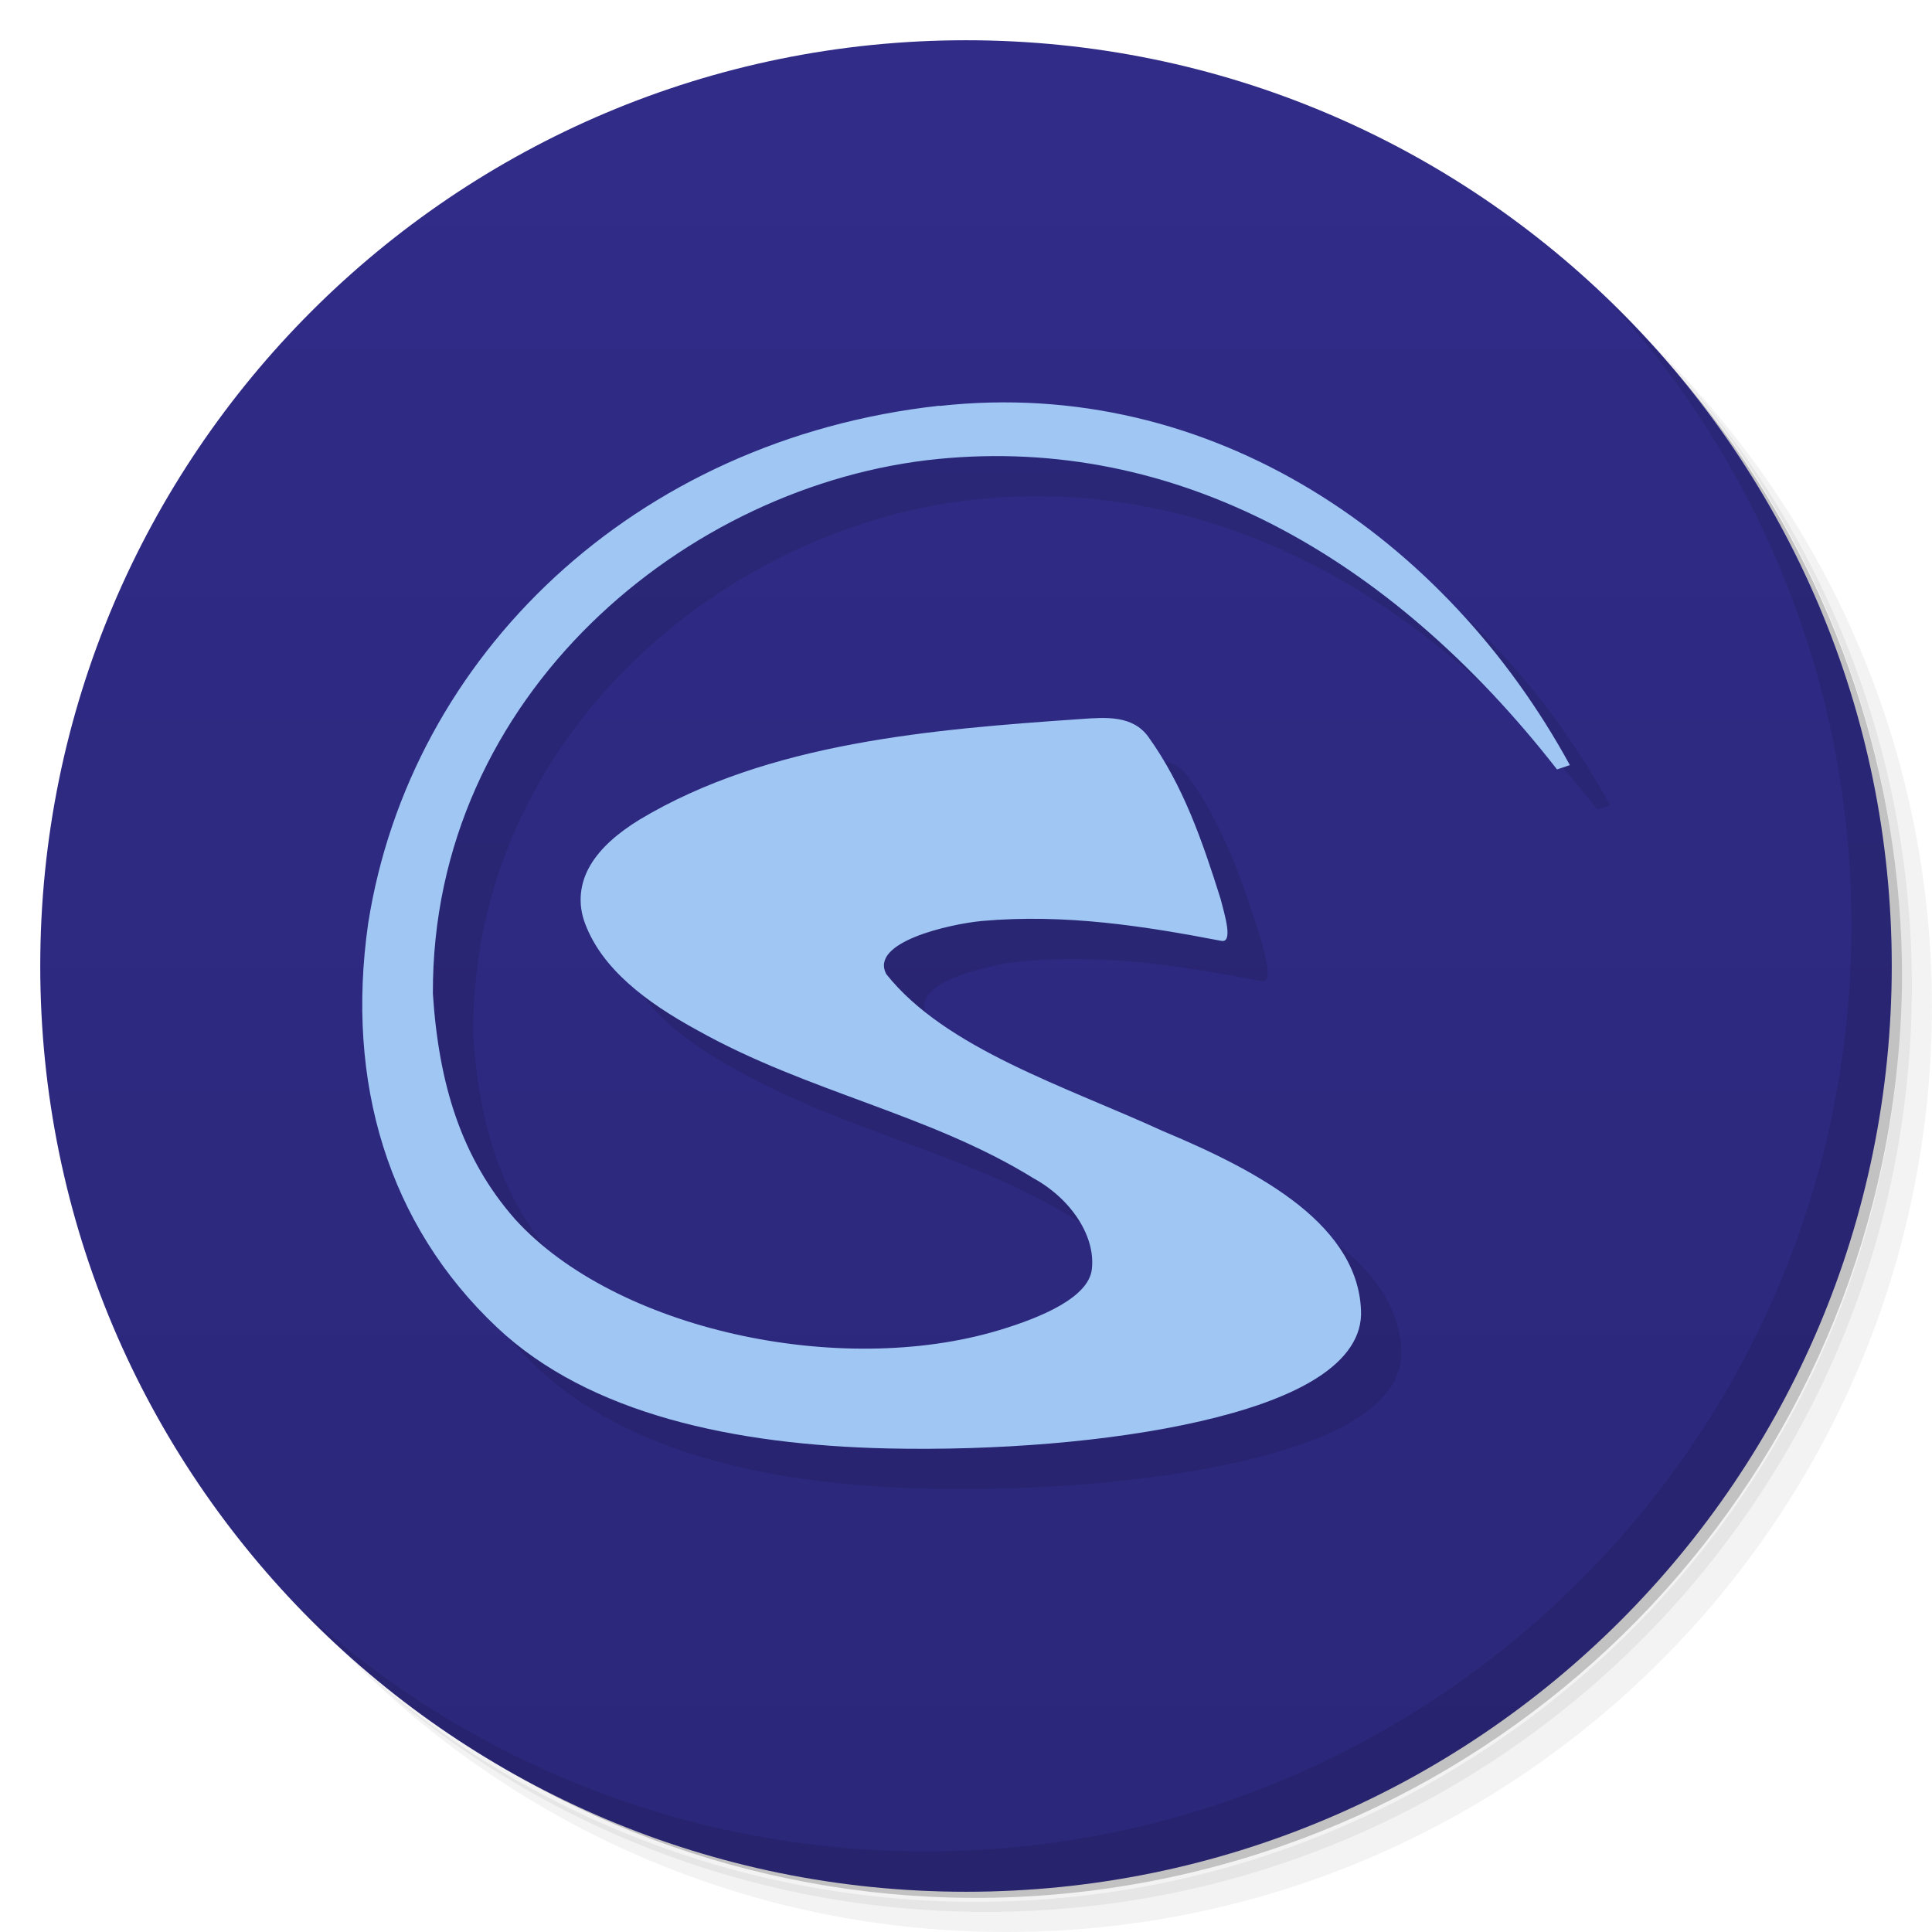
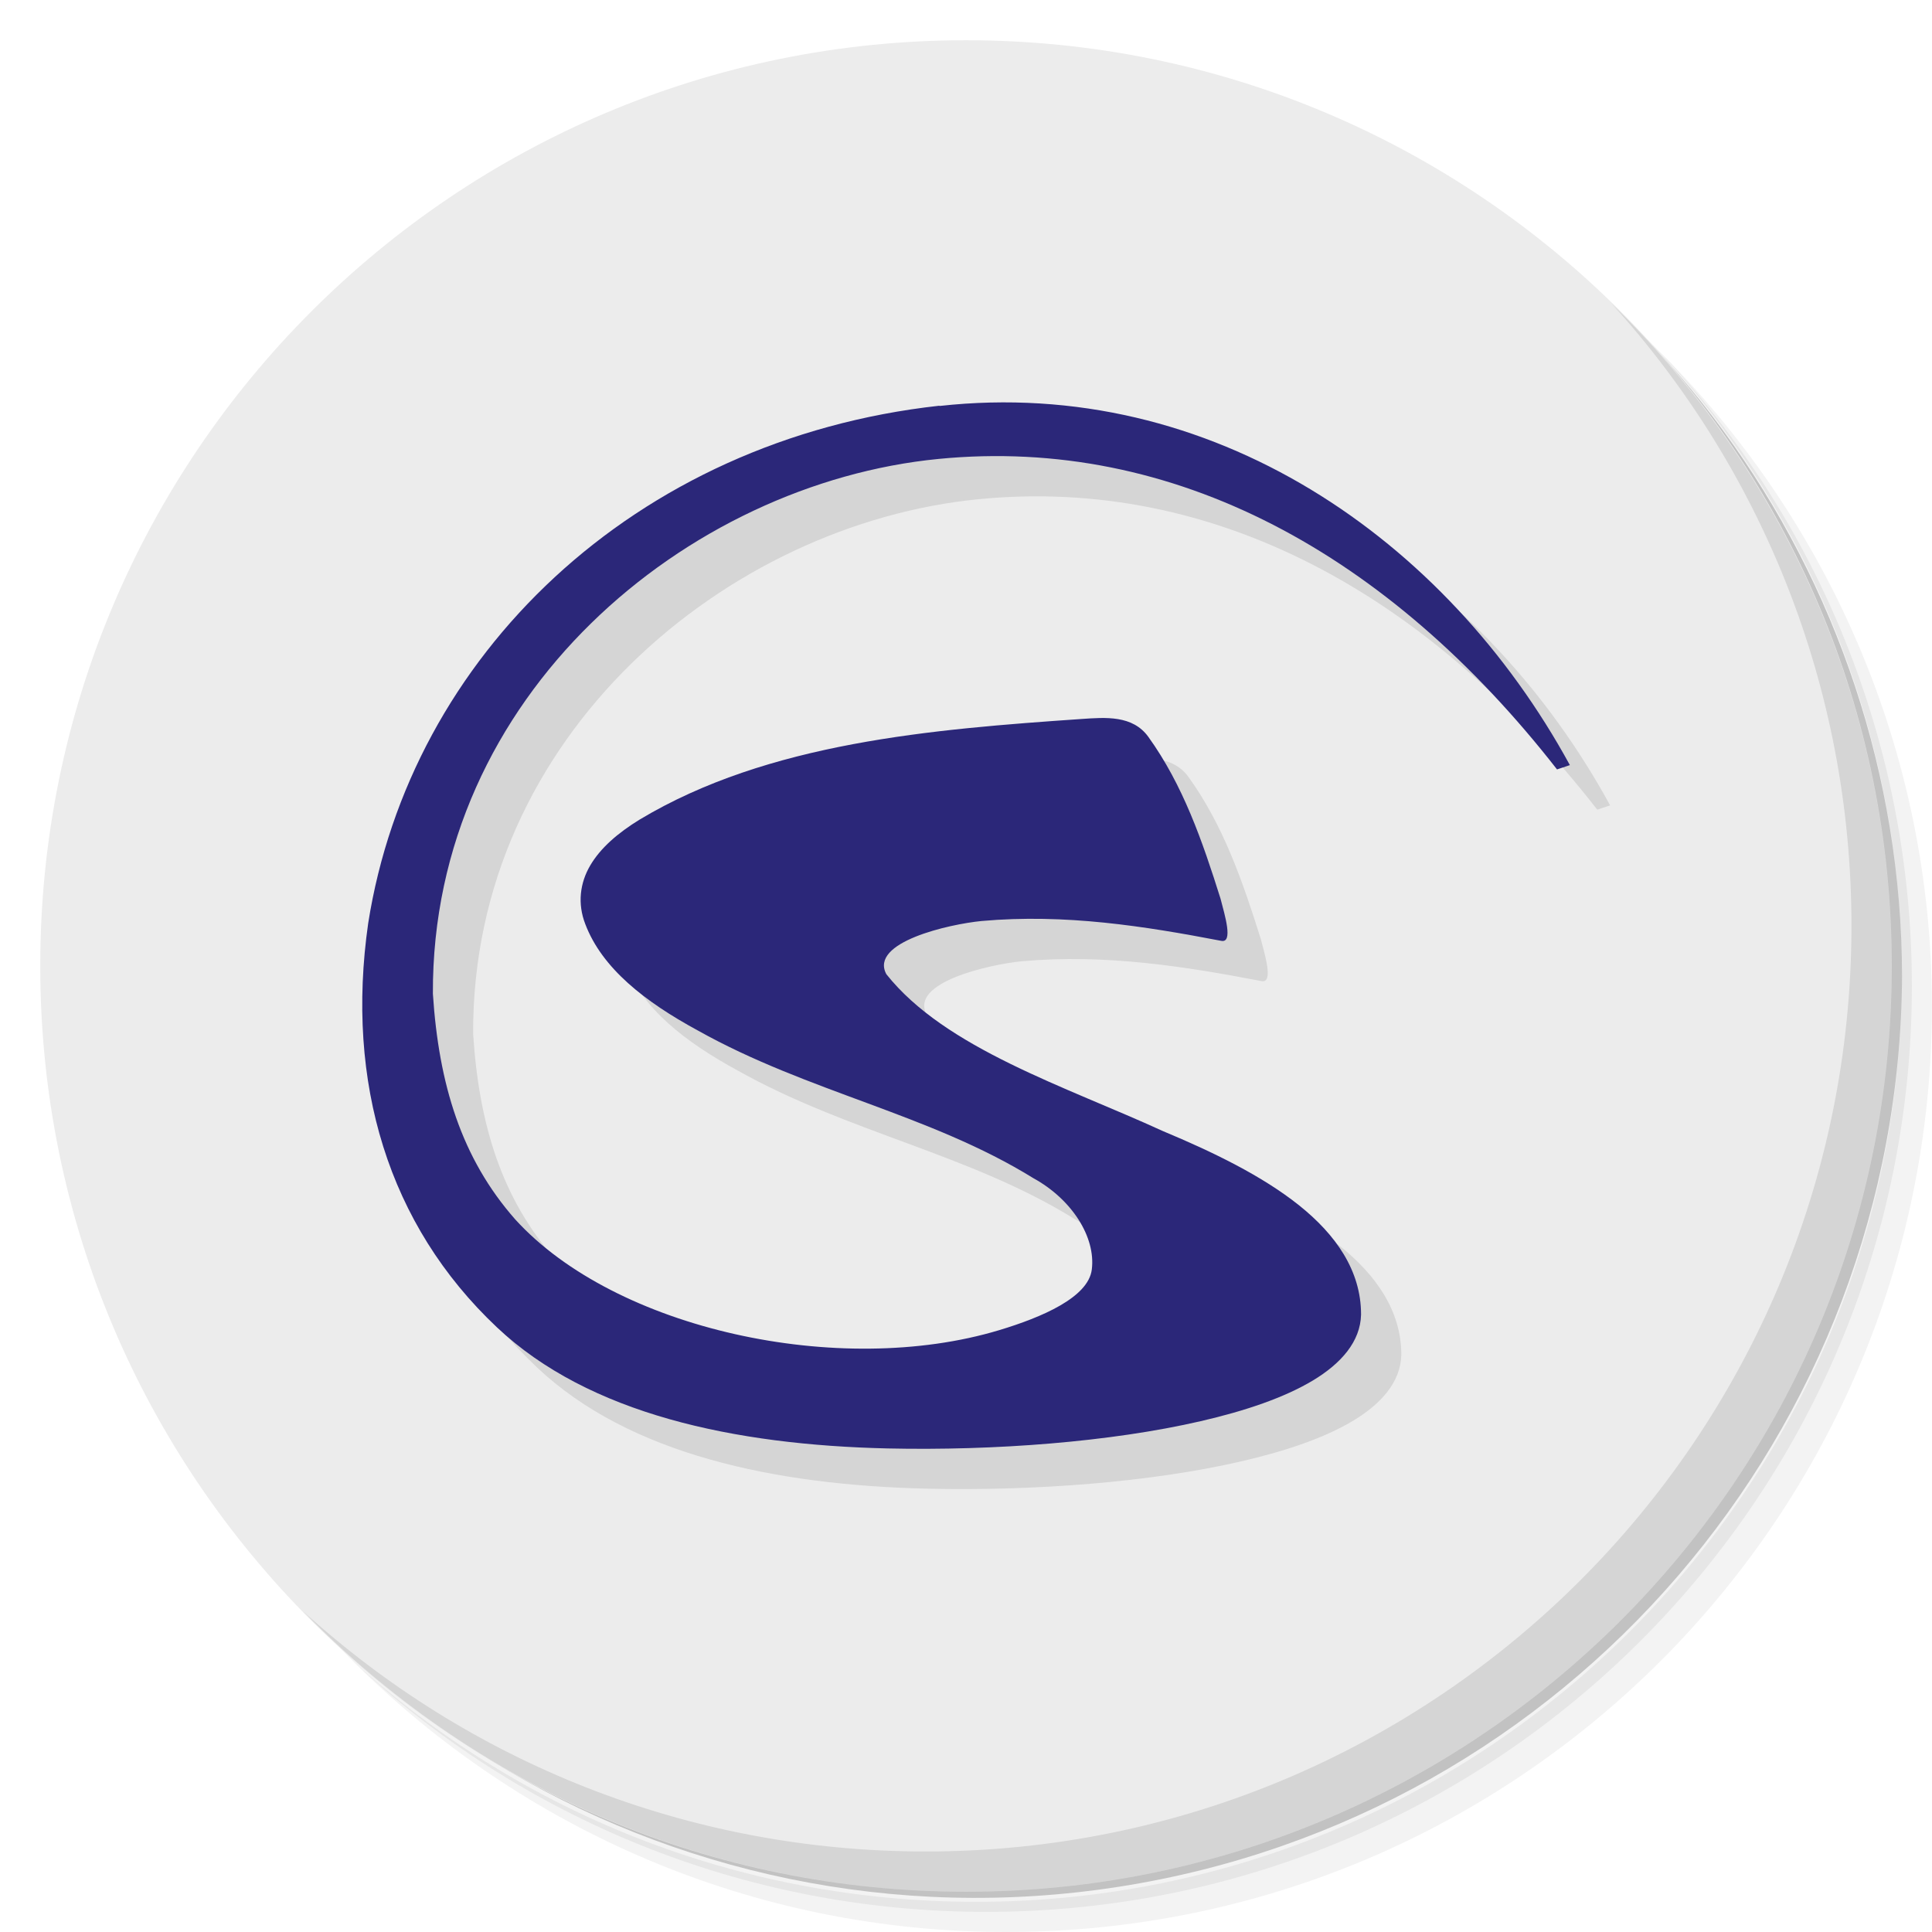
- <svg xmlns="http://www.w3.org/2000/svg" viewBox="0 0 48 48">
-   <defs>
+ <svg xmlns="http://www.w3.org/2000/svg" viewBox="0 0 48 48" version="1.1" id="svg33">
+   <defs id="defs7">
    <linearGradient id="linearGradient3764" x1="1" x2="47" gradientUnits="userSpaceOnUse" gradientTransform="matrix(0,-1,1,0,-1.5e-6,48)">
-       <stop style="stop-color:#2b2779;stop-opacity:1" />
-       <stop offset="1" style="stop-color:#302c88;stop-opacity:1" />
+       <stop style="stop-color:#2b2779;stop-opacity:1" id="stop2" />
+       <stop offset="1" style="stop-color:#302c88;stop-opacity:1" id="stop4" />
    </linearGradient>
  </defs>
-   <g>
-     <path d="m 36.31 5 c 5.859 4.062 9.688 10.831 9.688 18.5 c 0 12.426 -10.07 22.5 -22.5 22.5 c -7.669 0 -14.438 -3.828 -18.5 -9.688 c 1.037 1.822 2.306 3.499 3.781 4.969 c 4.085 3.712 9.514 5.969 15.469 5.969 c 12.703 0 23 -10.298 23 -23 c 0 -5.954 -2.256 -11.384 -5.969 -15.469 c -1.469 -1.475 -3.147 -2.744 -4.969 -3.781 z m 4.969 3.781 c 3.854 4.113 6.219 9.637 6.219 15.719 c 0 12.703 -10.297 23 -23 23 c -6.081 0 -11.606 -2.364 -15.719 -6.219 c 4.16 4.144 9.883 6.719 16.219 6.719 c 12.703 0 23 -10.298 23 -23 c 0 -6.335 -2.575 -12.06 -6.719 -16.219 z" style="opacity:0.05" />
-     <path d="m 41.28 8.781 c 3.712 4.085 5.969 9.514 5.969 15.469 c 0 12.703 -10.297 23 -23 23 c -5.954 0 -11.384 -2.256 -15.469 -5.969 c 4.113 3.854 9.637 6.219 15.719 6.219 c 12.703 0 23 -10.298 23 -23 c 0 -6.081 -2.364 -11.606 -6.219 -15.719 z" style="opacity:0.1" />
-     <path d="m 31.25 2.375 c 8.615 3.154 14.75 11.417 14.75 21.13 c 0 12.426 -10.07 22.5 -22.5 22.5 c -9.708 0 -17.971 -6.135 -21.12 -14.75 a 23 23 0 0 0 44.875 -7 a 23 23 0 0 0 -16 -21.875 z" style="opacity:0.2" />
+   <g id="g15">
+     <path d="m 36.31 5 c 5.859 4.062 9.688 10.831 9.688 18.5 c 0 12.426 -10.07 22.5 -22.5 22.5 c -7.669 0 -14.438 -3.828 -18.5 -9.688 c 1.037 1.822 2.306 3.499 3.781 4.969 c 4.085 3.712 9.514 5.969 15.469 5.969 c 12.703 0 23 -10.298 23 -23 c 0 -5.954 -2.256 -11.384 -5.969 -15.469 c -1.469 -1.475 -3.147 -2.744 -4.969 -3.781 z m 4.969 3.781 c 3.854 4.113 6.219 9.637 6.219 15.719 c 0 12.703 -10.297 23 -23 23 c -6.081 0 -11.606 -2.364 -15.719 -6.219 c 4.16 4.144 9.883 6.719 16.219 6.719 c 12.703 0 23 -10.298 23 -23 c 0 -6.335 -2.575 -12.06 -6.719 -16.219 z" style="opacity:0.05" id="path9" />
+     <path d="m 41.28 8.781 c 3.712 4.085 5.969 9.514 5.969 15.469 c 0 12.703 -10.297 23 -23 23 c -5.954 0 -11.384 -2.256 -15.469 -5.969 c 4.113 3.854 9.637 6.219 15.719 6.219 c 12.703 0 23 -10.298 23 -23 c 0 -6.081 -2.364 -11.606 -6.219 -15.719 z" style="opacity:0.1" id="path11" />
+     <path d="m 31.25 2.375 c 8.615 3.154 14.75 11.417 14.75 21.13 c 0 12.426 -10.07 22.5 -22.5 22.5 c -9.708 0 -17.971 -6.135 -21.12 -14.75 a 23 23 0 0 0 44.875 -7 a 23 23 0 0 0 -16 -21.875 z" style="opacity:0.2" id="path13" />
  </g>
-   <g>
-     <path d="m 24 1 c 12.703 0 23 10.297 23 23 c 0 12.703 -10.297 23 -23 23 -12.703 0 -23 -10.297 -23 -23 0 -12.703 10.297 -23 23 -23 z" style="fill:url(#linearGradient3764);fill-opacity:1" />
+   <g id="g19" style="fill:#ececec">
+     <path d="m 24 1 c 12.703 0 23 10.297 23 23 c 0 12.703 -10.297 23 -23 23 -12.703 0 -23 -10.297 -23 -23 0 -12.703 10.297 -23 23 -23 z" style="fill:#ececec;fill-opacity:1" id="path17" />
  </g>
-   <g>
-     <g>
-    
+   <g id="g23">
+     <g id="g21">
+       
+     </g>
  </g>
+   <path white-space="normal" isolation="auto" mix-blend-mode="normal" d="m 24.338 11.08 c -7.599 0.84 -13.147 6.229 -14.19 12.856 -0.568 3.96 0.499 7.496 3.197 10.04 2.288 2.16 5.907 2.923 9.704 3.01 2.664 0.059 5.541 -0.161 7.78 -0.677 1.12 -0.258 2.081 -0.587 2.787 -1.01 0.706 -0.424 1.183 -0.969 1.199 -1.637 l 0 -0.004 0 -0.002 c 0 -1.088 -0.628 -1.982 -1.541 -2.711 -0.913 -0.728 -2.122 -1.318 -3.383 -1.844 -2.407 -1.104 -5.406 -2.051 -6.87 -3.898 -0.429 -0.796 1.565 -1.243 2.368 -1.321 2.075 -0.185 4.045 0.128 5.947 0.492 0.314 0.071 0.09 -0.65 -0.012 -1.046 -0.453 -1.439 -0.932 -2.823 -1.793 -4.02 -0.39 -0.543 -1.065 -0.486 -1.662 -0.445 -3.698 0.255 -7.778 0.58 -10.977 2.499 -0.542 0.333 -0.972 0.704 -1.228 1.14 -0.256 0.436 -0.32 0.948 -0.123 1.456 0.419 1.103 1.484 1.931 2.794 2.643 2.744 1.537 5.756 2.073 8.343 3.673 0.946 0.52 1.551 1.458 1.447 2.27 -0.088 0.689 -1.235 1.183 -2.303 1.504 -3.966 1.194 -9.532 -0.016 -12.02 -2.751 -1.342 -1.522 -1.901 -3.366 -2.047 -5.607 -0.034 -7.43 6.322 -12.678 12.562 -13.288 5.852 -0.572 11.188 2.359 15.367 7.714 l 0.319 -0.107 c -3.068 -5.622 -8.889 -9.671 -15.66 -8.923" solid-color="#000000" solid-opacity="1" style="visibility:visible;shape-rendering:auto;color-interpolation-filters:linearRGB;fill:#000;opacity:1;image-rendering:auto;fill-opacity:0.098;stroke:none;display:inline;color:#000;fill-rule:nonzero;color-rendering:auto;color-interpolation:sRGB" id="path25" />
+   <g id="g29">
+     <path d="m 40.03 7.531 c 3.712 4.084 5.969 9.514 5.969 15.469 0 12.703 -10.297 23 -23 23 c -5.954 0 -11.384 -2.256 -15.469 -5.969 4.178 4.291 10.01 6.969 16.469 6.969 c 12.703 0 23 -10.298 23 -23 0 -6.462 -2.677 -12.291 -6.969 -16.469 z" style="opacity:0.1" id="path27" />
  </g>
-   <path white-space="normal" isolation="auto" mix-blend-mode="normal" d="m 24.338 11.08 c -7.599 0.84 -13.147 6.229 -14.19 12.856 -0.568 3.96 0.499 7.496 3.197 10.04 2.288 2.16 5.907 2.923 9.704 3.01 2.664 0.059 5.541 -0.161 7.78 -0.677 1.12 -0.258 2.081 -0.587 2.787 -1.01 0.706 -0.424 1.183 -0.969 1.199 -1.637 l 0 -0.004 0 -0.002 c 0 -1.088 -0.628 -1.982 -1.541 -2.711 -0.913 -0.728 -2.122 -1.318 -3.383 -1.844 -2.407 -1.104 -5.406 -2.051 -6.87 -3.898 -0.429 -0.796 1.565 -1.243 2.368 -1.321 2.075 -0.185 4.045 0.128 5.947 0.492 0.314 0.071 0.09 -0.65 -0.012 -1.046 -0.453 -1.439 -0.932 -2.823 -1.793 -4.02 -0.39 -0.543 -1.065 -0.486 -1.662 -0.445 -3.698 0.255 -7.778 0.58 -10.977 2.499 -0.542 0.333 -0.972 0.704 -1.228 1.14 -0.256 0.436 -0.32 0.948 -0.123 1.456 0.419 1.103 1.484 1.931 2.794 2.643 2.744 1.537 5.756 2.073 8.343 3.673 0.946 0.52 1.551 1.458 1.447 2.27 -0.088 0.689 -1.235 1.183 -2.303 1.504 -3.966 1.194 -9.532 -0.016 -12.02 -2.751 -1.342 -1.522 -1.901 -3.366 -2.047 -5.607 -0.034 -7.43 6.322 -12.678 12.562 -13.288 5.852 -0.572 11.188 2.359 15.367 7.714 l 0.319 -0.107 c -3.068 -5.622 -8.889 -9.671 -15.66 -8.923" solid-color="#000000" solid-opacity="1" style="visibility:visible;shape-rendering:auto;color-interpolation-filters:linearRGB;fill:#000;opacity:1;image-rendering:auto;fill-opacity:0.098;stroke:none;display:inline;color:#000;fill-rule:nonzero;color-rendering:auto;color-interpolation:sRGB" />
-   <g>
-     <path d="m 40.03 7.531 c 3.712 4.084 5.969 9.514 5.969 15.469 0 12.703 -10.297 23 -23 23 c -5.954 0 -11.384 -2.256 -15.469 -5.969 4.178 4.291 10.01 6.969 16.469 6.969 c 12.703 0 23 -10.298 23 -23 0 -6.462 -2.677 -12.291 -6.969 -16.469 z" style="opacity:0.1" />
-   </g>
-   <path d="m 23.338 10.08 c -7.599 0.84 -13.147 6.229 -14.19 12.856 -0.568 3.96 0.499 7.496 3.197 10.04 2.288 2.16 5.907 2.923 9.704 3.01 2.664 0.059 5.541 -0.161 7.78 -0.677 1.12 -0.258 2.081 -0.587 2.787 -1.01 0.706 -0.424 1.183 -0.969 1.199 -1.637 l 0 -0.004 0 -0.002 c 0 -1.088 -0.628 -1.982 -1.541 -2.711 -0.913 -0.728 -2.122 -1.318 -3.383 -1.844 -2.407 -1.104 -5.406 -2.051 -6.87 -3.898 -0.429 -0.796 1.565 -1.243 2.368 -1.321 2.075 -0.185 4.045 0.128 5.947 0.492 0.314 0.071 0.09 -0.65 -0.012 -1.046 -0.453 -1.439 -0.932 -2.823 -1.793 -4.02 -0.39 -0.543 -1.065 -0.486 -1.662 -0.445 -3.698 0.255 -7.778 0.58 -10.977 2.499 -0.542 0.333 -0.972 0.704 -1.228 1.14 -0.256 0.436 -0.32 0.948 -0.123 1.456 0.419 1.103 1.484 1.931 2.794 2.643 2.744 1.537 5.756 2.073 8.343 3.673 0.946 0.52 1.551 1.458 1.447 2.27 -0.088 0.689 -1.235 1.183 -2.303 1.504 -3.966 1.194 -9.532 -0.016 -12.02 -2.751 -1.342 -1.522 -1.901 -3.366 -2.047 -5.607 -0.034 -7.43 6.322 -12.678 12.562 -13.288 5.852 -0.572 11.188 2.359 15.367 7.714 l 0.319 -0.107 c -3.068 -5.622 -8.889 -9.671 -15.66 -8.923" mix-blend-mode="normal" isolation="auto" white-space="normal" solid-color="#000000" solid-opacity="1" style="visibility:visible;shape-rendering:auto;color-interpolation-filters:linearRGB;fill:#a0c6f4;opacity:1;image-rendering:auto;fill-opacity:1;stroke:none;display:inline;color:#000;fill-rule:nonzero;color-rendering:auto;color-interpolation:sRGB" />
+   <path d="m 23.338 10.08 c -7.599 0.84 -13.147 6.229 -14.19 12.856 -0.568 3.96 0.499 7.496 3.197 10.04 2.288 2.16 5.907 2.923 9.704 3.01 2.664 0.059 5.541 -0.161 7.78 -0.677 1.12 -0.258 2.081 -0.587 2.787 -1.01 0.706 -0.424 1.183 -0.969 1.199 -1.637 l 0 -0.004 0 -0.002 c 0 -1.088 -0.628 -1.982 -1.541 -2.711 -0.913 -0.728 -2.122 -1.318 -3.383 -1.844 -2.407 -1.104 -5.406 -2.051 -6.87 -3.898 -0.429 -0.796 1.565 -1.243 2.368 -1.321 2.075 -0.185 4.045 0.128 5.947 0.492 0.314 0.071 0.09 -0.65 -0.012 -1.046 -0.453 -1.439 -0.932 -2.823 -1.793 -4.02 -0.39 -0.543 -1.065 -0.486 -1.662 -0.445 -3.698 0.255 -7.778 0.58 -10.977 2.499 -0.542 0.333 -0.972 0.704 -1.228 1.14 -0.256 0.436 -0.32 0.948 -0.123 1.456 0.419 1.103 1.484 1.931 2.794 2.643 2.744 1.537 5.756 2.073 8.343 3.673 0.946 0.52 1.551 1.458 1.447 2.27 -0.088 0.689 -1.235 1.183 -2.303 1.504 -3.966 1.194 -9.532 -0.016 -12.02 -2.751 -1.342 -1.522 -1.901 -3.366 -2.047 -5.607 -0.034 -7.43 6.322 -12.678 12.562 -13.288 5.852 -0.572 11.188 2.359 15.367 7.714 l 0.319 -0.107 c -3.068 -5.622 -8.889 -9.671 -15.66 -8.923" mix-blend-mode="normal" isolation="auto" white-space="normal" solid-color="#000000" solid-opacity="1" style="visibility:visible;shape-rendering:auto;color-interpolation-filters:linearRGB;fill:#2b2779;opacity:1;image-rendering:auto;fill-opacity:1;stroke:none;display:inline;color:#000;fill-rule:nonzero;color-rendering:auto;color-interpolation:sRGB" id="path31" />
</svg>
